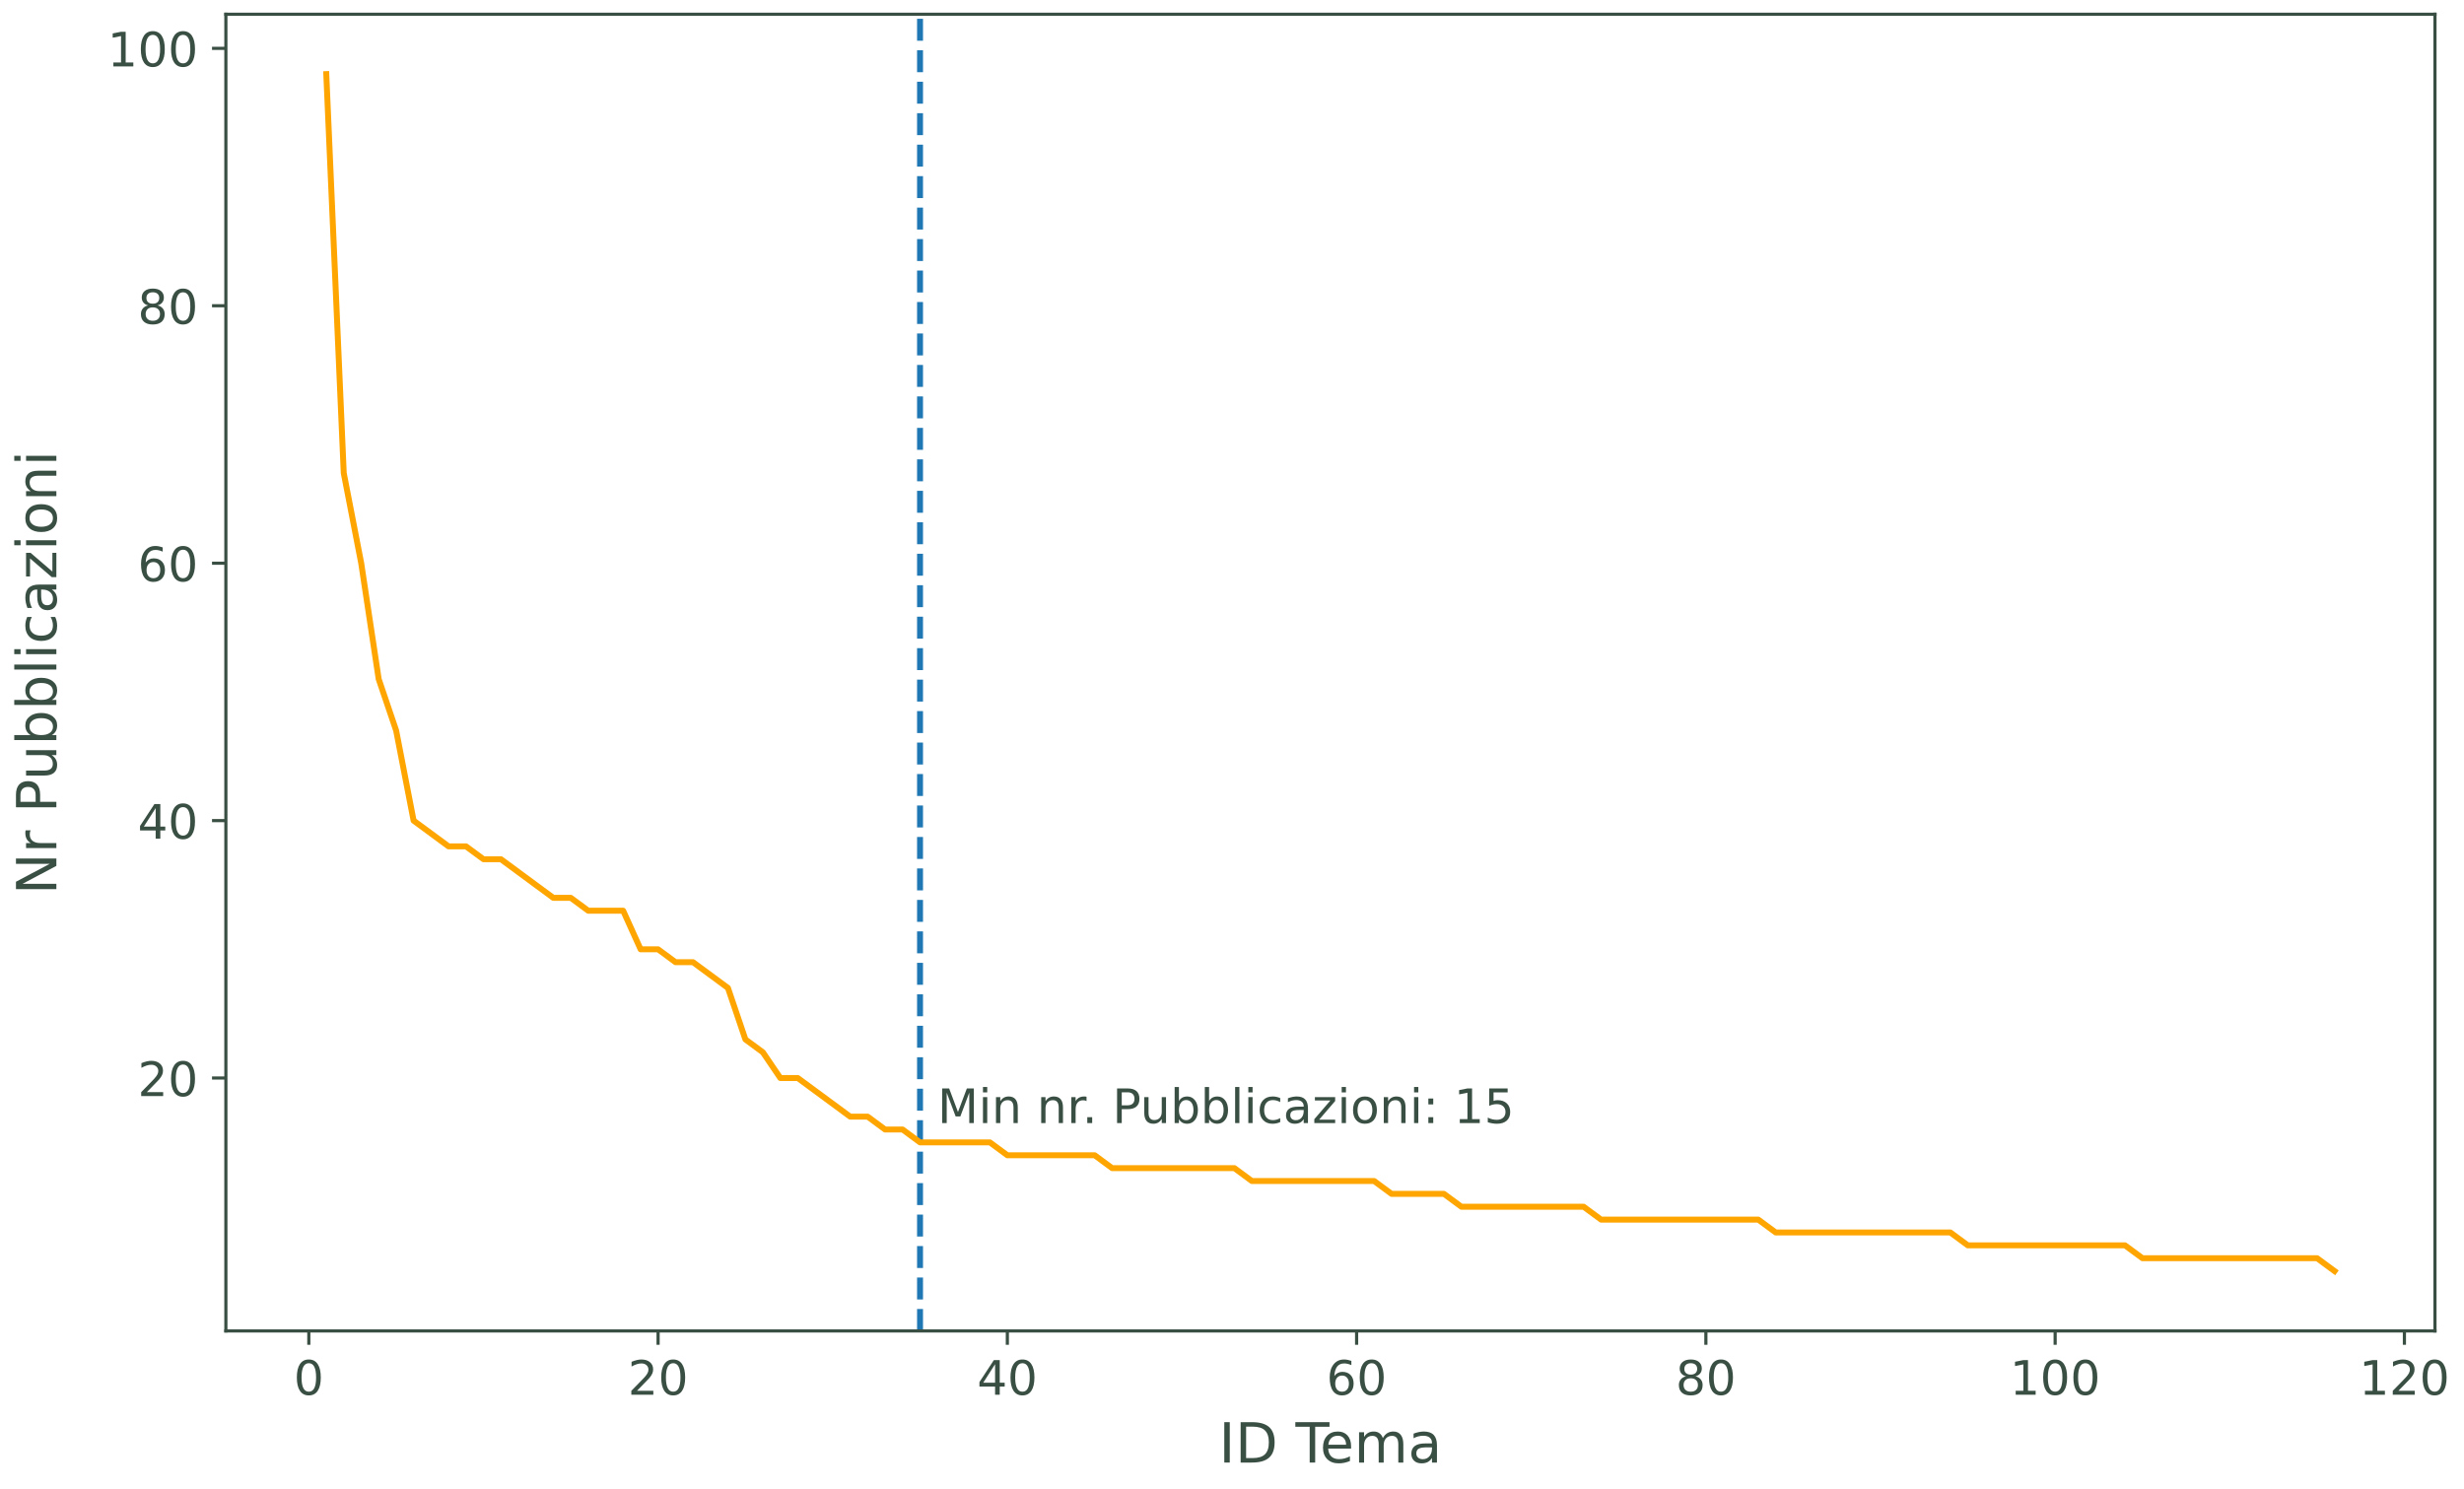
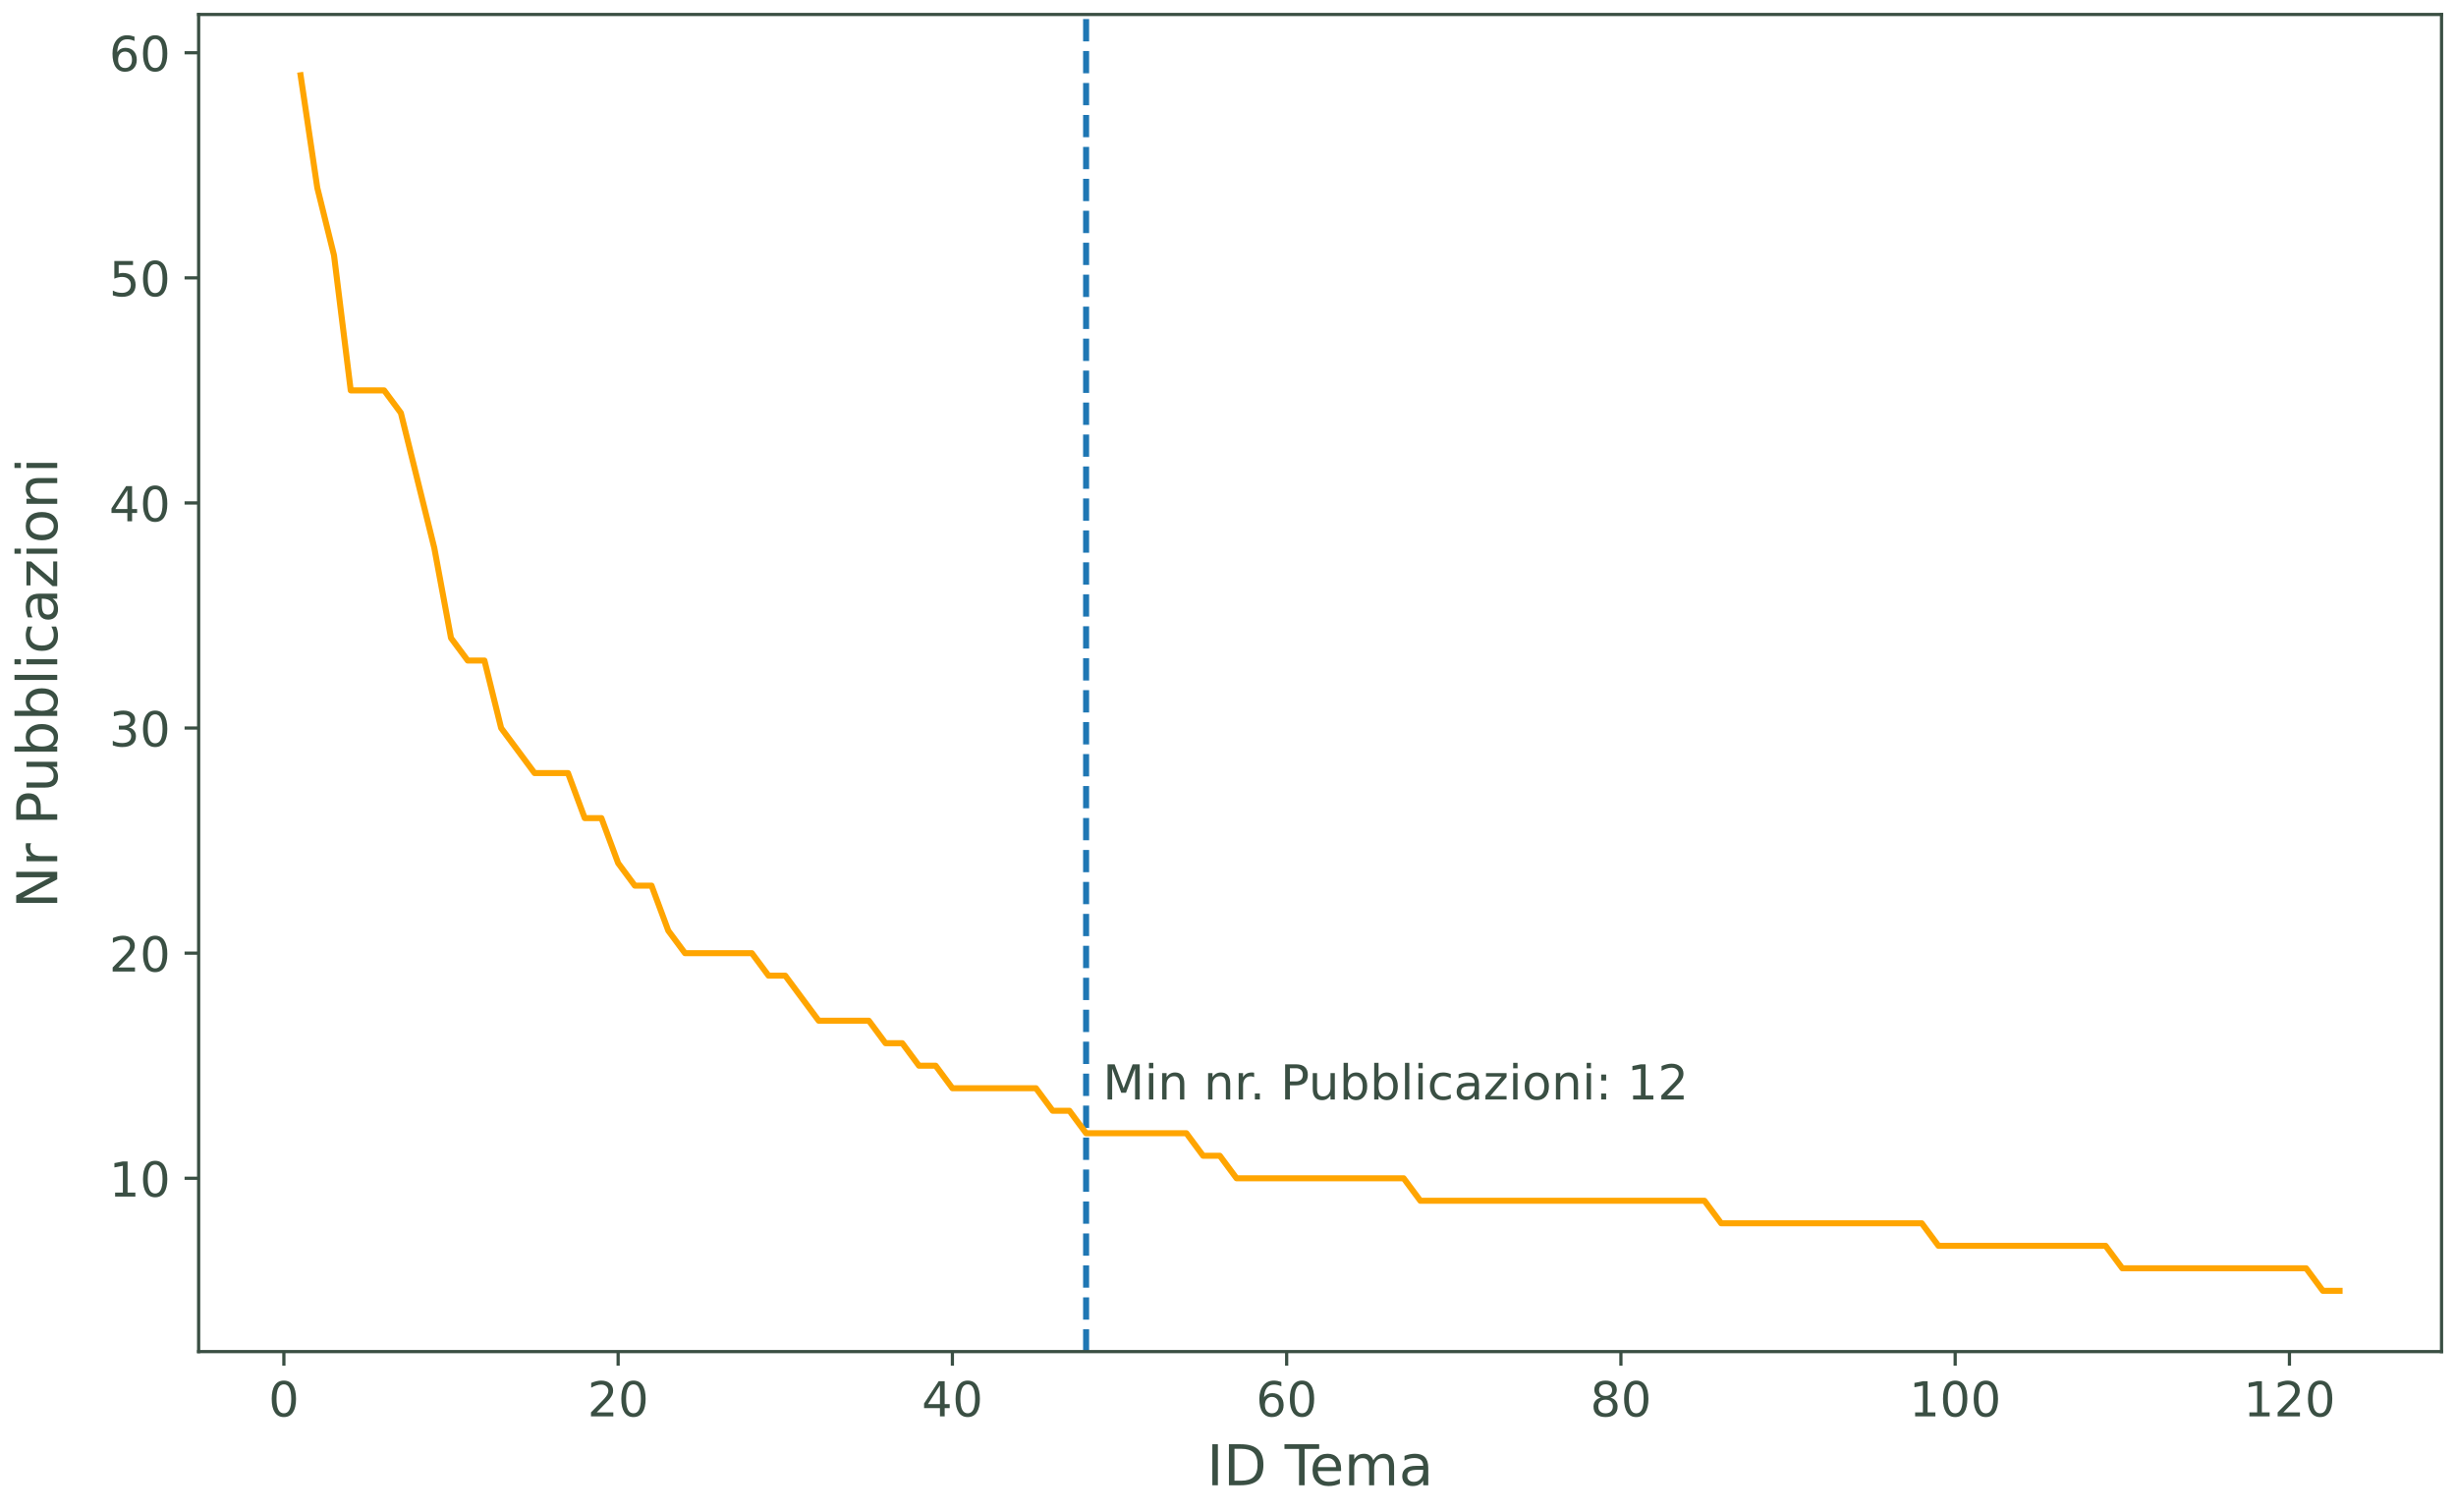
- <svg xmlns="http://www.w3.org/2000/svg" xmlns:xlink="http://www.w3.org/1999/xlink" width="622.388pt" height="376.003pt" viewBox="0 0 622.388 376.003" version="1.1">
+ <svg xmlns="http://www.w3.org/2000/svg" xmlns:xlink="http://www.w3.org/1999/xlink" width="611.019pt" height="376.003pt" viewBox="0 0 611.019 376.003" version="1.1">
  <defs>
    <style type="text/css">*{stroke-linejoin: round; stroke-linecap: butt}</style>
  </defs>
  <g id="figure_1">
    <g id="patch_1">
-       <path d="M 0 376.003  L 622.388 376.003  L 622.388 0  L 0 0  L 0 376.003  z " style="fill: none" />
+       <path d="M 0 376.003  L 611.019 376.003  L 611.019 0  L 0 0  L 0 376.003  z " style="fill: none" />
    </g>
    <g id="axes_1">
      <g id="patch_2">
-         <path d="M 57.054 336.24  L 615.054 336.24  L 615.054 3.6  L 57.054 3.6  L 57.054 336.24  z " style="fill: none" />
+         <path d="M 49.419 336.24  L 607.419 336.24  L 607.419 3.6  L 49.419 3.6  L 49.419 336.24  z " style="fill: none" />
      </g>
      <g id="matplotlib.axis_1">
        <g id="xtick_1">
          <g id="line2d_1">
            <defs>
-               <path id="me544c7b907" d="M 0 0  L 0 3.5  " style="stroke: #3a4f43; stroke-width: 0.8" />
+               <path id="m28ddffd95e" d="M 0 0  L 0 3.5  " style="stroke: #3a4f43; stroke-width: 0.8" />
            </defs>
            <g>
-               <use xlink:href="#me544c7b907" x="78.007" y="336.24" style="fill: #3a4f43; stroke: #3a4f43; stroke-width: 0.8" />
+               <use xlink:href="#m28ddffd95e" x="70.625" y="336.24" style="fill: #3a4f43; stroke: #3a4f43; stroke-width: 0.8" />
            </g>
          </g>
          <g id="text_1">
-             <g style="fill: #3a4f43" transform="translate(74.18944 352.3581) scale(0.12 -0.12)">
+             <g style="fill: #3a4f43" transform="translate(66.80754 352.3581) scale(0.12 -0.12)">
              <defs>
                <path id="DejaVuSans-30" d="M 2034 4250  Q 1547 4250 1301 3770  Q 1056 3291 1056 2328  Q 1056 1369 1301 889  Q 1547 409 2034 409  Q 2525 409 2770 889  Q 3016 1369 3016 2328  Q 3016 3291 2770 3770  Q 2525 4250 2034 4250  z M 2034 4750  Q 2819 4750 3233 4129  Q 3647 3509 3647 2328  Q 3647 1150 3233 529  Q 2819 -91 2034 -91  Q 1250 -91 836 529  Q 422 1150 422 2328  Q 422 3509 836 4129  Q 1250 4750 2034 4750  z " transform="scale(0.015625)" />
              </defs>
              <use xlink:href="#DejaVuSans-30" />
            </g>
          </g>
        </g>
        <g id="xtick_2">
          <g id="line2d_2">
            <g>
-               <use xlink:href="#me544c7b907" x="166.228" y="336.24" style="fill: #3a4f43; stroke: #3a4f43; stroke-width: 0.8" />
+               <use xlink:href="#m28ddffd95e" x="153.785" y="336.24" style="fill: #3a4f43; stroke: #3a4f43; stroke-width: 0.8" />
            </g>
          </g>
          <g id="text_2">
-             <g style="fill: #3a4f43" transform="translate(158.5933 352.3581) scale(0.12 -0.12)">
+             <g style="fill: #3a4f43" transform="translate(146.1495 352.3581) scale(0.12 -0.12)">
              <defs>
                <path id="DejaVuSans-32" d="M 1228 531  L 3431 531  L 3431 0  L 469 0  L 469 531  Q 828 903 1448 1529  Q 2069 2156 2228 2338  Q 2531 2678 2651 2914  Q 2772 3150 2772 3378  Q 2772 3750 2511 3984  Q 2250 4219 1831 4219  Q 1534 4219 1204 4116  Q 875 4013 500 3803  L 500 4441  Q 881 4594 1212 4672  Q 1544 4750 1819 4750  Q 2544 4750 2975 4387  Q 3406 4025 3406 3419  Q 3406 3131 3298 2873  Q 3191 2616 2906 2266  Q 2828 2175 2409 1742  Q 1991 1309 1228 531  z " transform="scale(0.015625)" />
              </defs>
              <use xlink:href="#DejaVuSans-32" />
              <use xlink:href="#DejaVuSans-30" transform="translate(63.62305 0)" />
            </g>
          </g>
        </g>
        <g id="xtick_3">
          <g id="line2d_3">
            <g>
-               <use xlink:href="#me544c7b907" x="254.45" y="336.24" style="fill: #3a4f43; stroke: #3a4f43; stroke-width: 0.8" />
+               <use xlink:href="#m28ddffd95e" x="236.944" y="336.24" style="fill: #3a4f43; stroke: #3a4f43; stroke-width: 0.8" />
            </g>
          </g>
          <g id="text_3">
-             <g style="fill: #3a4f43" transform="translate(246.8146 352.3581) scale(0.12 -0.12)">
+             <g style="fill: #3a4f43" transform="translate(229.309 352.3581) scale(0.12 -0.12)">
              <defs>
                <path id="DejaVuSans-34" d="M 2419 4116  L 825 1625  L 2419 1625  L 2419 4116  z M 2253 4666  L 3047 4666  L 3047 1625  L 3713 1625  L 3713 1100  L 3047 1100  L 3047 0  L 2419 0  L 2419 1100  L 313 1100  L 313 1709  L 2253 4666  z " transform="scale(0.015625)" />
              </defs>
              <use xlink:href="#DejaVuSans-34" />
              <use xlink:href="#DejaVuSans-30" transform="translate(63.62305 0)" />
            </g>
          </g>
        </g>
        <g id="xtick_4">
          <g id="line2d_4">
            <g>
-               <use xlink:href="#me544c7b907" x="342.671" y="336.24" style="fill: #3a4f43; stroke: #3a4f43; stroke-width: 0.8" />
+               <use xlink:href="#m28ddffd95e" x="320.103" y="336.24" style="fill: #3a4f43; stroke: #3a4f43; stroke-width: 0.8" />
            </g>
          </g>
          <g id="text_4">
-             <g style="fill: #3a4f43" transform="translate(335.036 352.3581) scale(0.12 -0.12)">
+             <g style="fill: #3a4f43" transform="translate(312.4684 352.3581) scale(0.12 -0.12)">
              <defs>
                <path id="DejaVuSans-36" d="M 2113 2584  Q 1688 2584 1439 2293  Q 1191 2003 1191 1497  Q 1191 994 1439 701  Q 1688 409 2113 409  Q 2538 409 2786 701  Q 3034 994 3034 1497  Q 3034 2003 2786 2293  Q 2538 2584 2113 2584  z M 3366 4563  L 3366 3988  Q 3128 4100 2886 4159  Q 2644 4219 2406 4219  Q 1781 4219 1451 3797  Q 1122 3375 1075 2522  Q 1259 2794 1537 2939  Q 1816 3084 2150 3084  Q 2853 3084 3261 2657  Q 3669 2231 3669 1497  Q 3669 778 3244 343  Q 2819 -91 2113 -91  Q 1303 -91 875 529  Q 447 1150 447 2328  Q 447 3434 972 4092  Q 1497 4750 2381 4750  Q 2619 4750 2861 4703  Q 3103 4656 3366 4563  z " transform="scale(0.015625)" />
              </defs>
              <use xlink:href="#DejaVuSans-36" />
              <use xlink:href="#DejaVuSans-30" transform="translate(63.62305 0)" />
            </g>
          </g>
        </g>
        <g id="xtick_5">
          <g id="line2d_5">
            <g>
-               <use xlink:href="#me544c7b907" x="430.892" y="336.24" style="fill: #3a4f43; stroke: #3a4f43; stroke-width: 0.8" />
+               <use xlink:href="#m28ddffd95e" x="403.263" y="336.24" style="fill: #3a4f43; stroke: #3a4f43; stroke-width: 0.8" />
            </g>
          </g>
          <g id="text_5">
-             <g style="fill: #3a4f43" transform="translate(423.2573 352.3581) scale(0.12 -0.12)">
+             <g style="fill: #3a4f43" transform="translate(395.6279 352.3581) scale(0.12 -0.12)">
              <defs>
                <path id="DejaVuSans-38" d="M 2034 2216  Q 1584 2216 1326 1975  Q 1069 1734 1069 1313  Q 1069 891 1326 650  Q 1584 409 2034 409  Q 2484 409 2743 651  Q 3003 894 3003 1313  Q 3003 1734 2745 1975  Q 2488 2216 2034 2216  z M 1403 2484  Q 997 2584 770 2862  Q 544 3141 544 3541  Q 544 4100 942 4425  Q 1341 4750 2034 4750  Q 2731 4750 3128 4425  Q 3525 4100 3525 3541  Q 3525 3141 3298 2862  Q 3072 2584 2669 2484  Q 3125 2378 3379 2068  Q 3634 1759 3634 1313  Q 3634 634 3220 271  Q 2806 -91 2034 -91  Q 1263 -91 848 271  Q 434 634 434 1313  Q 434 1759 690 2068  Q 947 2378 1403 2484  z M 1172 3481  Q 1172 3119 1398 2916  Q 1625 2713 2034 2713  Q 2441 2713 2670 2916  Q 2900 3119 2900 3481  Q 2900 3844 2670 4047  Q 2441 4250 2034 4250  Q 1625 4250 1398 4047  Q 1172 3844 1172 3481  z " transform="scale(0.015625)" />
              </defs>
              <use xlink:href="#DejaVuSans-38" />
              <use xlink:href="#DejaVuSans-30" transform="translate(63.62305 0)" />
            </g>
          </g>
        </g>
        <g id="xtick_6">
          <g id="line2d_6">
            <g>
-               <use xlink:href="#me544c7b907" x="519.114" y="336.24" style="fill: #3a4f43; stroke: #3a4f43; stroke-width: 0.8" />
+               <use xlink:href="#m28ddffd95e" x="486.422" y="336.24" style="fill: #3a4f43; stroke: #3a4f43; stroke-width: 0.8" />
            </g>
          </g>
          <g id="text_6">
-             <g style="fill: #3a4f43" transform="translate(507.6612 352.3581) scale(0.12 -0.12)">
+             <g style="fill: #3a4f43" transform="translate(474.9699 352.3581) scale(0.12 -0.12)">
              <defs>
                <path id="DejaVuSans-31" d="M 794 531  L 1825 531  L 1825 4091  L 703 3866  L 703 4441  L 1819 4666  L 2450 4666  L 2450 531  L 3481 531  L 3481 0  L 794 0  L 794 531  z " transform="scale(0.015625)" />
              </defs>
              <use xlink:href="#DejaVuSans-31" />
              <use xlink:href="#DejaVuSans-30" transform="translate(63.62305 0)" />
              <use xlink:href="#DejaVuSans-30" transform="translate(127.2461 0)" />
            </g>
          </g>
        </g>
        <g id="xtick_7">
          <g id="line2d_7">
            <g>
-               <use xlink:href="#me544c7b907" x="607.335" y="336.24" style="fill: #3a4f43; stroke: #3a4f43; stroke-width: 0.8" />
+               <use xlink:href="#m28ddffd95e" x="569.582" y="336.24" style="fill: #3a4f43; stroke: #3a4f43; stroke-width: 0.8" />
            </g>
          </g>
          <g id="text_7">
-             <g style="fill: #3a4f43" transform="translate(595.8825 352.3581) scale(0.12 -0.12)">
+             <g style="fill: #3a4f43" transform="translate(558.1293 352.3581) scale(0.12 -0.12)">
              <use xlink:href="#DejaVuSans-31" />
              <use xlink:href="#DejaVuSans-32" transform="translate(63.62305 0)" />
              <use xlink:href="#DejaVuSans-30" transform="translate(127.2461 0)" />
            </g>
          </g>
        </g>
        <g id="text_8">
-           <g style="fill: #3a4f43" transform="translate(307.8739 369.4916) scale(0.14 -0.14)">
+           <g style="fill: #3a4f43" transform="translate(300.2389 369.4916) scale(0.14 -0.14)">
            <defs>
              <path id="DejaVuSans-49" d="M 628 4666  L 1259 4666  L 1259 0  L 628 0  L 628 4666  z " transform="scale(0.015625)" />
              <path id="DejaVuSans-44" d="M 1259 4147  L 1259 519  L 2022 519  Q 2988 519 3436 956  Q 3884 1394 3884 2338  Q 3884 3275 3436 3711  Q 2988 4147 2022 4147  L 1259 4147  z M 628 4666  L 1925 4666  Q 3281 4666 3915 4102  Q 4550 3538 4550 2338  Q 4550 1131 3912 565  Q 3275 0 1925 0  L 628 0  L 628 4666  z " transform="scale(0.015625)" />
              <path id="DejaVuSans-20" transform="scale(0.015625)" />
              <path id="DejaVuSans-54" d="M -19 4666  L 3928 4666  L 3928 4134  L 2272 4134  L 2272 0  L 1638 0  L 1638 4134  L -19 4134  L -19 4666  z " transform="scale(0.015625)" />
              <path id="DejaVuSans-65" d="M 3597 1894  L 3597 1613  L 953 1613  Q 991 1019 1311 708  Q 1631 397 2203 397  Q 2534 397 2845 478  Q 3156 559 3463 722  L 3463 178  Q 3153 47 2828 -22  Q 2503 -91 2169 -91  Q 1331 -91 842 396  Q 353 884 353 1716  Q 353 2575 817 3079  Q 1281 3584 2069 3584  Q 2775 3584 3186 3129  Q 3597 2675 3597 1894  z M 3022 2063  Q 3016 2534 2758 2815  Q 2500 3097 2075 3097  Q 1594 3097 1305 2825  Q 1016 2553 972 2059  L 3022 2063  z " transform="scale(0.015625)" />
              <path id="DejaVuSans-6d" d="M 3328 2828  Q 3544 3216 3844 3400  Q 4144 3584 4550 3584  Q 5097 3584 5394 3201  Q 5691 2819 5691 2113  L 5691 0  L 5113 0  L 5113 2094  Q 5113 2597 4934 2840  Q 4756 3084 4391 3084  Q 3944 3084 3684 2787  Q 3425 2491 3425 1978  L 3425 0  L 2847 0  L 2847 2094  Q 2847 2600 2669 2842  Q 2491 3084 2119 3084  Q 1678 3084 1418 2786  Q 1159 2488 1159 1978  L 1159 0  L 581 0  L 581 3500  L 1159 3500  L 1159 2956  Q 1356 3278 1631 3431  Q 1906 3584 2284 3584  Q 2666 3584 2933 3390  Q 3200 3197 3328 2828  z " transform="scale(0.015625)" />
              <path id="DejaVuSans-61" d="M 2194 1759  Q 1497 1759 1228 1600  Q 959 1441 959 1056  Q 959 750 1161 570  Q 1363 391 1709 391  Q 2188 391 2477 730  Q 2766 1069 2766 1631  L 2766 1759  L 2194 1759  z M 3341 1997  L 3341 0  L 2766 0  L 2766 531  Q 2569 213 2275 61  Q 1981 -91 1556 -91  Q 1019 -91 701 211  Q 384 513 384 1019  Q 384 1609 779 1909  Q 1175 2209 1959 2209  L 2766 2209  L 2766 2266  Q 2766 2663 2505 2880  Q 2244 3097 1772 3097  Q 1472 3097 1187 3025  Q 903 2953 641 2809  L 641 3341  Q 956 3463 1253 3523  Q 1550 3584 1831 3584  Q 2591 3584 2966 3190  Q 3341 2797 3341 1997  z " transform="scale(0.015625)" />
            </defs>
            <use xlink:href="#DejaVuSans-49" />
            <use xlink:href="#DejaVuSans-44" transform="translate(29.49219 0)" />
            <use xlink:href="#DejaVuSans-20" transform="translate(106.4941 0)" />
            <use xlink:href="#DejaVuSans-54" transform="translate(138.2812 0)" />
            <use xlink:href="#DejaVuSans-65" transform="translate(182.3652 0)" />
            <use xlink:href="#DejaVuSans-6d" transform="translate(243.8887 0)" />
            <use xlink:href="#DejaVuSans-61" transform="translate(341.3008 0)" />
          </g>
        </g>
      </g>
      <g id="matplotlib.axis_2">
        <g id="ytick_1">
          <g id="line2d_8">
            <defs>
-               <path id="m37ae166d9c" d="M 0 0  L -3.5 0  " style="stroke: #3a4f43; stroke-width: 0.8" />
+               <path id="m43b2b96925" d="M 0 0  L -3.5 0  " style="stroke: #3a4f43; stroke-width: 0.8" />
            </defs>
            <g>
-               <use xlink:href="#m37ae166d9c" x="57.054" y="272.346" style="fill: #3a4f43; stroke: #3a4f43; stroke-width: 0.8" />
+               <use xlink:href="#m43b2b96925" x="49.419" y="293.12" style="fill: #3a4f43; stroke: #3a4f43; stroke-width: 0.8" />
            </g>
          </g>
          <g id="text_9">
-             <g style="fill: #3a4f43" transform="translate(34.78437 276.9049) scale(0.12 -0.12)">
-               <use xlink:href="#DejaVuSans-32" />
+             <g style="fill: #3a4f43" transform="translate(27.14937 297.6791) scale(0.12 -0.12)">
+               <use xlink:href="#DejaVuSans-31" />
              <use xlink:href="#DejaVuSans-30" transform="translate(63.62305 0)" />
            </g>
          </g>
        </g>
        <g id="ytick_2">
          <g id="line2d_9">
            <g>
-               <use xlink:href="#m37ae166d9c" x="57.054" y="207.314" style="fill: #3a4f43; stroke: #3a4f43; stroke-width: 0.8" />
+               <use xlink:href="#m43b2b96925" x="49.419" y="237.12" style="fill: #3a4f43; stroke: #3a4f43; stroke-width: 0.8" />
            </g>
          </g>
          <g id="text_10">
-             <g style="fill: #3a4f43" transform="translate(34.78437 211.8726) scale(0.12 -0.12)">
-               <use xlink:href="#DejaVuSans-34" />
+             <g style="fill: #3a4f43" transform="translate(27.14937 241.6791) scale(0.12 -0.12)">
+               <use xlink:href="#DejaVuSans-32" />
              <use xlink:href="#DejaVuSans-30" transform="translate(63.62305 0)" />
            </g>
          </g>
        </g>
        <g id="ytick_3">
          <g id="line2d_10">
            <g>
-               <use xlink:href="#m37ae166d9c" x="57.054" y="142.281" style="fill: #3a4f43; stroke: #3a4f43; stroke-width: 0.8" />
+               <use xlink:href="#m43b2b96925" x="49.419" y="181.12" style="fill: #3a4f43; stroke: #3a4f43; stroke-width: 0.8" />
            </g>
          </g>
          <g id="text_11">
-             <g style="fill: #3a4f43" transform="translate(34.78437 146.8404) scale(0.12 -0.12)">
-               <use xlink:href="#DejaVuSans-36" />
+             <g style="fill: #3a4f43" transform="translate(27.14937 185.6791) scale(0.12 -0.12)">
+               <defs>
+                 <path id="DejaVuSans-33" d="M 2597 2516  Q 3050 2419 3304 2112  Q 3559 1806 3559 1356  Q 3559 666 3084 287  Q 2609 -91 1734 -91  Q 1441 -91 1130 -33  Q 819 25 488 141  L 488 750  Q 750 597 1062 519  Q 1375 441 1716 441  Q 2309 441 2620 675  Q 2931 909 2931 1356  Q 2931 1769 2642 2001  Q 2353 2234 1838 2234  L 1294 2234  L 1294 2753  L 1863 2753  Q 2328 2753 2575 2939  Q 2822 3125 2822 3475  Q 2822 3834 2567 4026  Q 2313 4219 1838 4219  Q 1578 4219 1281 4162  Q 984 4106 628 3988  L 628 4550  Q 988 4650 1302 4700  Q 1616 4750 1894 4750  Q 2613 4750 3031 4423  Q 3450 4097 3450 3541  Q 3450 3153 3228 2886  Q 3006 2619 2597 2516  z " transform="scale(0.015625)" />
+               </defs>
+               <use xlink:href="#DejaVuSans-33" />
              <use xlink:href="#DejaVuSans-30" transform="translate(63.62305 0)" />
            </g>
          </g>
        </g>
        <g id="ytick_4">
          <g id="line2d_11">
            <g>
-               <use xlink:href="#m37ae166d9c" x="57.054" y="77.249" style="fill: #3a4f43; stroke: #3a4f43; stroke-width: 0.8" />
+               <use xlink:href="#m43b2b96925" x="49.419" y="125.12" style="fill: #3a4f43; stroke: #3a4f43; stroke-width: 0.8" />
            </g>
          </g>
          <g id="text_12">
-             <g style="fill: #3a4f43" transform="translate(34.78437 81.80809) scale(0.12 -0.12)">
-               <use xlink:href="#DejaVuSans-38" />
+             <g style="fill: #3a4f43" transform="translate(27.14937 129.6791) scale(0.12 -0.12)">
+               <use xlink:href="#DejaVuSans-34" />
              <use xlink:href="#DejaVuSans-30" transform="translate(63.62305 0)" />
            </g>
          </g>
        </g>
        <g id="ytick_5">
          <g id="line2d_12">
            <g>
-               <use xlink:href="#m37ae166d9c" x="57.054" y="12.217" style="fill: #3a4f43; stroke: #3a4f43; stroke-width: 0.8" />
+               <use xlink:href="#m43b2b96925" x="49.419" y="69.12" style="fill: #3a4f43; stroke: #3a4f43; stroke-width: 0.8" />
            </g>
          </g>
          <g id="text_13">
-             <g style="fill: #3a4f43" transform="translate(27.14937 16.77584) scale(0.12 -0.12)">
-               <use xlink:href="#DejaVuSans-31" />
-               <use xlink:href="#DejaVuSans-30" transform="translate(63.62305 0)" />
-               <use xlink:href="#DejaVuSans-30" transform="translate(127.2461 0)" />
-             </g>
-           </g>
-         </g>
-         <g id="text_14">
+             <g style="fill: #3a4f43" transform="translate(27.14937 73.67906) scale(0.12 -0.12)">
+               <defs>
+                 <path id="DejaVuSans-35" d="M 691 4666  L 3169 4666  L 3169 4134  L 1269 4134  L 1269 2991  Q 1406 3038 1543 3061  Q 1681 3084 1819 3084  Q 2600 3084 3056 2656  Q 3513 2228 3513 1497  Q 3513 744 3044 326  Q 2575 -91 1722 -91  Q 1428 -91 1123 -41  Q 819 9 494 109  L 494 744  Q 775 591 1075 516  Q 1375 441 1709 441  Q 2250 441 2565 725  Q 2881 1009 2881 1497  Q 2881 1984 2565 2268  Q 2250 2553 1709 2553  Q 1456 2553 1204 2497  Q 953 2441 691 2322  L 691 4666  z " transform="scale(0.015625)" />
+               </defs>
+               <use xlink:href="#DejaVuSans-35" />
+               <use xlink:href="#DejaVuSans-30" transform="translate(63.62305 0)" />
+             </g>
+           </g>
+         </g>
+         <g id="ytick_6">
+           <g id="line2d_13">
+             <g>
+               <use xlink:href="#m43b2b96925" x="49.419" y="13.12" style="fill: #3a4f43; stroke: #3a4f43; stroke-width: 0.8" />
+             </g>
+           </g>
+           <g id="text_14">
+             <g style="fill: #3a4f43" transform="translate(27.14937 17.67906) scale(0.12 -0.12)">
+               <use xlink:href="#DejaVuSans-36" />
+               <use xlink:href="#DejaVuSans-30" transform="translate(63.62305 0)" />
+             </g>
+           </g>
+         </g>
+         <g id="text_15">
          <g style="fill: #3a4f43" transform="translate(14.23781 225.9922) rotate(-90) scale(0.14 -0.14)">
            <defs>
              <path id="DejaVuSans-4e" d="M 628 4666  L 1478 4666  L 3547 763  L 3547 4666  L 4159 4666  L 4159 0  L 3309 0  L 1241 3903  L 1241 0  L 628 0  L 628 4666  z " transform="scale(0.015625)" />
              <path id="DejaVuSans-72" d="M 2631 2963  Q 2534 3019 2420 3045  Q 2306 3072 2169 3072  Q 1681 3072 1420 2755  Q 1159 2438 1159 1844  L 1159 0  L 581 0  L 581 3500  L 1159 3500  L 1159 2956  Q 1341 3275 1631 3429  Q 1922 3584 2338 3584  Q 2397 3584 2469 3576  Q 2541 3569 2628 3553  L 2631 2963  z " transform="scale(0.015625)" />
              <path id="DejaVuSans-50" d="M 1259 4147  L 1259 2394  L 2053 2394  Q 2494 2394 2734 2622  Q 2975 2850 2975 3272  Q 2975 3691 2734 3919  Q 2494 4147 2053 4147  L 1259 4147  z M 628 4666  L 2053 4666  Q 2838 4666 3239 4311  Q 3641 3956 3641 3272  Q 3641 2581 3239 2228  Q 2838 1875 2053 1875  L 1259 1875  L 1259 0  L 628 0  L 628 4666  z " transform="scale(0.015625)" />
              <path id="DejaVuSans-75" d="M 544 1381  L 544 3500  L 1119 3500  L 1119 1403  Q 1119 906 1312 657  Q 1506 409 1894 409  Q 2359 409 2629 706  Q 2900 1003 2900 1516  L 2900 3500  L 3475 3500  L 3475 0  L 2900 0  L 2900 538  Q 2691 219 2414 64  Q 2138 -91 1772 -91  Q 1169 -91 856 284  Q 544 659 544 1381  z M 1991 3584  L 1991 3584  z " transform="scale(0.015625)" />
              <path id="DejaVuSans-62" d="M 3116 1747  Q 3116 2381 2855 2742  Q 2594 3103 2138 3103  Q 1681 3103 1420 2742  Q 1159 2381 1159 1747  Q 1159 1113 1420 752  Q 1681 391 2138 391  Q 2594 391 2855 752  Q 3116 1113 3116 1747  z M 1159 2969  Q 1341 3281 1617 3432  Q 1894 3584 2278 3584  Q 2916 3584 3314 3078  Q 3713 2572 3713 1747  Q 3713 922 3314 415  Q 2916 -91 2278 -91  Q 1894 -91 1617 61  Q 1341 213 1159 525  L 1159 0  L 581 0  L 581 4863  L 1159 4863  L 1159 2969  z " transform="scale(0.015625)" />
              <path id="DejaVuSans-6c" d="M 603 4863  L 1178 4863  L 1178 0  L 603 0  L 603 4863  z " transform="scale(0.015625)" />
              <path id="DejaVuSans-69" d="M 603 3500  L 1178 3500  L 1178 0  L 603 0  L 603 3500  z M 603 4863  L 1178 4863  L 1178 4134  L 603 4134  L 603 4863  z " transform="scale(0.015625)" />
              <path id="DejaVuSans-63" d="M 3122 3366  L 3122 2828  Q 2878 2963 2633 3030  Q 2388 3097 2138 3097  Q 1578 3097 1268 2742  Q 959 2388 959 1747  Q 959 1106 1268 751  Q 1578 397 2138 397  Q 2388 397 2633 464  Q 2878 531 3122 666  L 3122 134  Q 2881 22 2623 -34  Q 2366 -91 2075 -91  Q 1284 -91 818 406  Q 353 903 353 1747  Q 353 2603 823 3093  Q 1294 3584 2113 3584  Q 2378 3584 2631 3529  Q 2884 3475 3122 3366  z " transform="scale(0.015625)" />
              <path id="DejaVuSans-7a" d="M 353 3500  L 3084 3500  L 3084 2975  L 922 459  L 3084 459  L 3084 0  L 275 0  L 275 525  L 2438 3041  L 353 3041  L 353 3500  z " transform="scale(0.015625)" />
              <path id="DejaVuSans-6f" d="M 1959 3097  Q 1497 3097 1228 2736  Q 959 2375 959 1747  Q 959 1119 1226 758  Q 1494 397 1959 397  Q 2419 397 2687 759  Q 2956 1122 2956 1747  Q 2956 2369 2687 2733  Q 2419 3097 1959 3097  z M 1959 3584  Q 2709 3584 3137 3096  Q 3566 2609 3566 1747  Q 3566 888 3137 398  Q 2709 -91 1959 -91  Q 1206 -91 779 398  Q 353 888 353 1747  Q 353 2609 779 3096  Q 1206 3584 1959 3584  z " transform="scale(0.015625)" />
              <path id="DejaVuSans-6e" d="M 3513 2113  L 3513 0  L 2938 0  L 2938 2094  Q 2938 2591 2744 2837  Q 2550 3084 2163 3084  Q 1697 3084 1428 2787  Q 1159 2491 1159 1978  L 1159 0  L 581 0  L 581 3500  L 1159 3500  L 1159 2956  Q 1366 3272 1645 3428  Q 1925 3584 2291 3584  Q 2894 3584 3203 3211  Q 3513 2838 3513 2113  z " transform="scale(0.015625)" />
            </defs>
            <use xlink:href="#DejaVuSans-4e" />
            <use xlink:href="#DejaVuSans-72" transform="translate(74.80469 0)" />
            <use xlink:href="#DejaVuSans-20" transform="translate(115.918 0)" />
            <use xlink:href="#DejaVuSans-50" transform="translate(147.7051 0)" />
            <use xlink:href="#DejaVuSans-75" transform="translate(206.2578 0)" />
            <use xlink:href="#DejaVuSans-62" transform="translate(269.6367 0)" />
            <use xlink:href="#DejaVuSans-62" transform="translate(333.1133 0)" />
            <use xlink:href="#DejaVuSans-6c" transform="translate(396.5898 0)" />
            <use xlink:href="#DejaVuSans-69" transform="translate(424.373 0)" />
            <use xlink:href="#DejaVuSans-63" transform="translate(452.1562 0)" />
            <use xlink:href="#DejaVuSans-61" transform="translate(507.1367 0)" />
            <use xlink:href="#DejaVuSans-7a" transform="translate(568.416 0)" />
            <use xlink:href="#DejaVuSans-69" transform="translate(620.9062 0)" />
            <use xlink:href="#DejaVuSans-6f" transform="translate(648.6895 0)" />
            <use xlink:href="#DejaVuSans-6e" transform="translate(709.8711 0)" />
            <use xlink:href="#DejaVuSans-69" transform="translate(773.25 0)" />
          </g>
        </g>
      </g>
-       <g id="line2d_13">
-         <path d="M 232.394 336.24  L 232.394 3.6  " clip-path="url(#pe55cd55426)" style="fill: none; stroke-dasharray: 5.55,2.4; stroke-dashoffset: 0; stroke: #1f77b4; stroke-width: 1.5" />
-       </g>
      <g id="line2d_14">
-         <path d="M 82.418 18.72  L 86.829 119.52  L 91.24 142.281  L 95.651 171.546  L 100.062 184.552  L 104.473 207.314  L 108.884 210.565  L 113.295 213.817  L 117.707 213.817  L 122.118 217.068  L 126.529 217.068  L 130.94 220.32  L 135.351 223.572  L 139.762 226.823  L 144.173 226.823  L 148.584 230.075  L 152.995 230.075  L 157.406 230.075  L 161.817 239.83  L 166.228 239.83  L 170.639 243.081  L 175.05 243.081  L 179.461 246.333  L 183.873 249.585  L 188.284 262.591  L 192.695 265.843  L 197.106 272.346  L 201.517 272.346  L 205.928 275.597  L 210.339 278.849  L 214.75 282.101  L 219.161 282.101  L 223.572 285.352  L 227.983 285.352  L 232.394 288.604  L 236.805 288.604  L 241.216 288.604  L 245.627 288.604  L 250.039 288.604  L 254.45 291.855  L 258.861 291.855  L 263.272 291.855  L 267.683 291.855  L 272.094 291.855  L 276.505 291.855  L 280.916 295.107  L 285.327 295.107  L 289.738 295.107  L 294.149 295.107  L 298.56 295.107  L 302.971 295.107  L 307.382 295.107  L 311.794 295.107  L 316.205 298.359  L 320.616 298.359  L 325.027 298.359  L 329.438 298.359  L 333.849 298.359  L 338.26 298.359  L 342.671 298.359  L 347.082 298.359  L 351.493 301.61  L 355.904 301.61  L 360.315 301.61  L 364.726 301.61  L 369.137 304.862  L 373.548 304.862  L 377.96 304.862  L 382.371 304.862  L 386.782 304.862  L 391.193 304.862  L 395.604 304.862  L 400.015 304.862  L 404.426 308.114  L 408.837 308.114  L 413.248 308.114  L 417.659 308.114  L 422.07 308.114  L 426.481 308.114  L 430.892 308.114  L 435.303 308.114  L 439.714 308.114  L 444.126 308.114  L 448.537 311.365  L 452.948 311.365  L 457.359 311.365  L 461.77 311.365  L 466.181 311.365  L 470.592 311.365  L 475.003 311.365  L 479.414 311.365  L 483.825 311.365  L 488.236 311.365  L 492.647 311.365  L 497.058 314.617  L 501.469 314.617  L 505.88 314.617  L 510.292 314.617  L 514.703 314.617  L 519.114 314.617  L 523.525 314.617  L 527.936 314.617  L 532.347 314.617  L 536.758 314.617  L 541.169 317.868  L 545.58 317.868  L 549.991 317.868  L 554.402 317.868  L 558.813 317.868  L 563.224 317.868  L 567.635 317.868  L 572.046 317.868  L 576.458 317.868  L 580.869 317.868  L 585.28 317.868  L 589.691 321.12  " clip-path="url(#pe55cd55426)" style="fill: none; stroke: #ffa500; stroke-width: 1.5; stroke-linecap: square" />
+         <path d="M 270.208 336.24  L 270.208 3.6  " clip-path="url(#p68d2483596)" style="fill: none; stroke-dasharray: 5.55,2.4; stroke-dashoffset: 0; stroke: #1f77b4; stroke-width: 1.5" />
+       </g>
+       <g id="line2d_15">
+         <path d="M 74.783 18.72  L 78.941 46.72  L 83.099 63.52  L 87.257 97.12  L 91.415 97.12  L 95.573 97.12  L 99.731 102.72  L 103.889 119.52  L 108.047 136.32  L 112.205 158.72  L 116.363 164.32  L 120.521 164.32  L 124.679 181.12  L 128.837 186.72  L 132.995 192.32  L 137.153 192.32  L 141.311 192.32  L 145.469 203.52  L 149.627 203.52  L 153.785 214.72  L 157.942 220.32  L 162.1 220.32  L 166.258 231.52  L 170.416 237.12  L 174.574 237.12  L 178.732 237.12  L 182.89 237.12  L 187.048 237.12  L 191.206 242.72  L 195.364 242.72  L 199.522 248.32  L 203.68 253.92  L 207.838 253.92  L 211.996 253.92  L 216.154 253.92  L 220.312 259.52  L 224.47 259.52  L 228.628 265.12  L 232.786 265.12  L 236.944 270.72  L 241.102 270.72  L 245.26 270.72  L 249.418 270.72  L 253.576 270.72  L 257.734 270.72  L 261.892 276.32  L 266.05 276.32  L 270.208 281.92  L 274.366 281.92  L 278.524 281.92  L 282.682 281.92  L 286.84 281.92  L 290.998 281.92  L 295.156 281.92  L 299.314 287.52  L 303.472 287.52  L 307.63 293.12  L 311.787 293.12  L 315.945 293.12  L 320.103 293.12  L 324.261 293.12  L 328.419 293.12  L 332.577 293.12  L 336.735 293.12  L 340.893 293.12  L 345.051 293.12  L 349.209 293.12  L 353.367 298.72  L 357.525 298.72  L 361.683 298.72  L 365.841 298.72  L 369.999 298.72  L 374.157 298.72  L 378.315 298.72  L 382.473 298.72  L 386.631 298.72  L 390.789 298.72  L 394.947 298.72  L 399.105 298.72  L 403.263 298.72  L 407.421 298.72  L 411.579 298.72  L 415.737 298.72  L 419.895 298.72  L 424.053 298.72  L 428.211 304.32  L 432.369 304.32  L 436.527 304.32  L 440.685 304.32  L 444.843 304.32  L 449.001 304.32  L 453.159 304.32  L 457.317 304.32  L 461.475 304.32  L 465.632 304.32  L 469.79 304.32  L 473.948 304.32  L 478.106 304.32  L 482.264 309.92  L 486.422 309.92  L 490.58 309.92  L 494.738 309.92  L 498.896 309.92  L 503.054 309.92  L 507.212 309.92  L 511.37 309.92  L 515.528 309.92  L 519.686 309.92  L 523.844 309.92  L 528.002 315.52  L 532.16 315.52  L 536.318 315.52  L 540.476 315.52  L 544.634 315.52  L 548.792 315.52  L 552.95 315.52  L 557.108 315.52  L 561.266 315.52  L 565.424 315.52  L 569.582 315.52  L 573.74 315.52  L 577.898 321.12  L 582.056 321.12  " clip-path="url(#p68d2483596)" style="fill: none; stroke: #ffa500; stroke-width: 1.5; stroke-linecap: square" />
      </g>
      <g id="patch_3">
-         <path d="M 57.054 336.24  L 57.054 3.6  " style="fill: none; stroke: #3a4f43; stroke-width: 0.8; stroke-linejoin: miter; stroke-linecap: square" />
+         <path d="M 49.419 336.24  L 49.419 3.6  " style="fill: none; stroke: #3a4f43; stroke-width: 0.8; stroke-linejoin: miter; stroke-linecap: square" />
      </g>
      <g id="patch_4">
-         <path d="M 615.054 336.24  L 615.054 3.6  " style="fill: none; stroke: #3a4f43; stroke-width: 0.8; stroke-linejoin: miter; stroke-linecap: square" />
+         <path d="M 607.419 336.24  L 607.419 3.6  " style="fill: none; stroke: #3a4f43; stroke-width: 0.8; stroke-linejoin: miter; stroke-linecap: square" />
      </g>
      <g id="patch_5">
-         <path d="M 57.054 336.24  L 615.054 336.24  " style="fill: none; stroke: #3a4f43; stroke-width: 0.8; stroke-linejoin: miter; stroke-linecap: square" />
+         <path d="M 49.419 336.24  L 607.419 336.24  " style="fill: none; stroke: #3a4f43; stroke-width: 0.8; stroke-linejoin: miter; stroke-linecap: square" />
      </g>
      <g id="patch_6">
-         <path d="M 57.054 3.6  L 615.054 3.6  " style="fill: none; stroke: #3a4f43; stroke-width: 0.8; stroke-linejoin: miter; stroke-linecap: square" />
-       </g>
-       <g id="text_15">
-         <g style="fill: #3a4f43" transform="translate(236.8054 283.7265) scale(0.12 -0.12)">
+         <path d="M 49.419 3.6  L 607.419 3.6  " style="fill: none; stroke: #3a4f43; stroke-width: 0.8; stroke-linejoin: miter; stroke-linecap: square" />
+       </g>
+       <g id="text_16">
+         <g style="fill: #3a4f43" transform="translate(274.3657 273.52) scale(0.12 -0.12)">
          <defs>
            <path id="DejaVuSans-4d" d="M 628 4666  L 1569 4666  L 2759 1491  L 3956 4666  L 4897 4666  L 4897 0  L 4281 0  L 4281 4097  L 3078 897  L 2444 897  L 1241 4097  L 1241 0  L 628 0  L 628 4666  z " transform="scale(0.015625)" />
            <path id="DejaVuSans-2e" d="M 684 794  L 1344 794  L 1344 0  L 684 0  L 684 794  z " transform="scale(0.015625)" />
            <path id="DejaVuSans-3a" d="M 750 794  L 1409 794  L 1409 0  L 750 0  L 750 794  z M 750 3309  L 1409 3309  L 1409 2516  L 750 2516  L 750 3309  z " transform="scale(0.015625)" />
-             <path id="DejaVuSans-35" d="M 691 4666  L 3169 4666  L 3169 4134  L 1269 4134  L 1269 2991  Q 1406 3038 1543 3061  Q 1681 3084 1819 3084  Q 2600 3084 3056 2656  Q 3513 2228 3513 1497  Q 3513 744 3044 326  Q 2575 -91 1722 -91  Q 1428 -91 1123 -41  Q 819 9 494 109  L 494 744  Q 775 591 1075 516  Q 1375 441 1709 441  Q 2250 441 2565 725  Q 2881 1009 2881 1497  Q 2881 1984 2565 2268  Q 2250 2553 1709 2553  Q 1456 2553 1204 2497  Q 953 2441 691 2322  L 691 4666  z " transform="scale(0.015625)" />
          </defs>
          <use xlink:href="#DejaVuSans-4d" />
          <use xlink:href="#DejaVuSans-69" transform="translate(86.2793 0)" />
          <use xlink:href="#DejaVuSans-6e" transform="translate(114.0625 0)" />
          <use xlink:href="#DejaVuSans-20" transform="translate(177.4414 0)" />
          <use xlink:href="#DejaVuSans-6e" transform="translate(209.2285 0)" />
          <use xlink:href="#DejaVuSans-72" transform="translate(272.6074 0)" />
          <use xlink:href="#DejaVuSans-2e" transform="translate(304.5957 0)" />
          <use xlink:href="#DejaVuSans-20" transform="translate(336.3828 0)" />
          <use xlink:href="#DejaVuSans-50" transform="translate(368.1699 0)" />
          <use xlink:href="#DejaVuSans-75" transform="translate(426.7227 0)" />
          <use xlink:href="#DejaVuSans-62" transform="translate(490.1016 0)" />
          <use xlink:href="#DejaVuSans-62" transform="translate(553.5781 0)" />
          <use xlink:href="#DejaVuSans-6c" transform="translate(617.0547 0)" />
          <use xlink:href="#DejaVuSans-69" transform="translate(644.8379 0)" />
          <use xlink:href="#DejaVuSans-63" transform="translate(672.6211 0)" />
          <use xlink:href="#DejaVuSans-61" transform="translate(727.6016 0)" />
          <use xlink:href="#DejaVuSans-7a" transform="translate(788.8809 0)" />
          <use xlink:href="#DejaVuSans-69" transform="translate(841.3711 0)" />
          <use xlink:href="#DejaVuSans-6f" transform="translate(869.1543 0)" />
          <use xlink:href="#DejaVuSans-6e" transform="translate(930.3359 0)" />
          <use xlink:href="#DejaVuSans-69" transform="translate(993.7148 0)" />
          <use xlink:href="#DejaVuSans-3a" transform="translate(1021.498 0)" />
          <use xlink:href="#DejaVuSans-20" transform="translate(1055.189 0)" />
          <use xlink:href="#DejaVuSans-31" transform="translate(1086.977 0)" />
-           <use xlink:href="#DejaVuSans-35" transform="translate(1150.6 0)" />
+           <use xlink:href="#DejaVuSans-32" transform="translate(1150.6 0)" />
        </g>
      </g>
      <g id="legend_1" />
    </g>
  </g>
  <defs>
-     <clipPath id="pe55cd55426">
-       <rect x="57.054" y="3.6" width="558" height="332.64" />
+     <clipPath id="p68d2483596">
+       <rect x="49.419" y="3.6" width="558" height="332.64" />
    </clipPath>
  </defs>
</svg>
